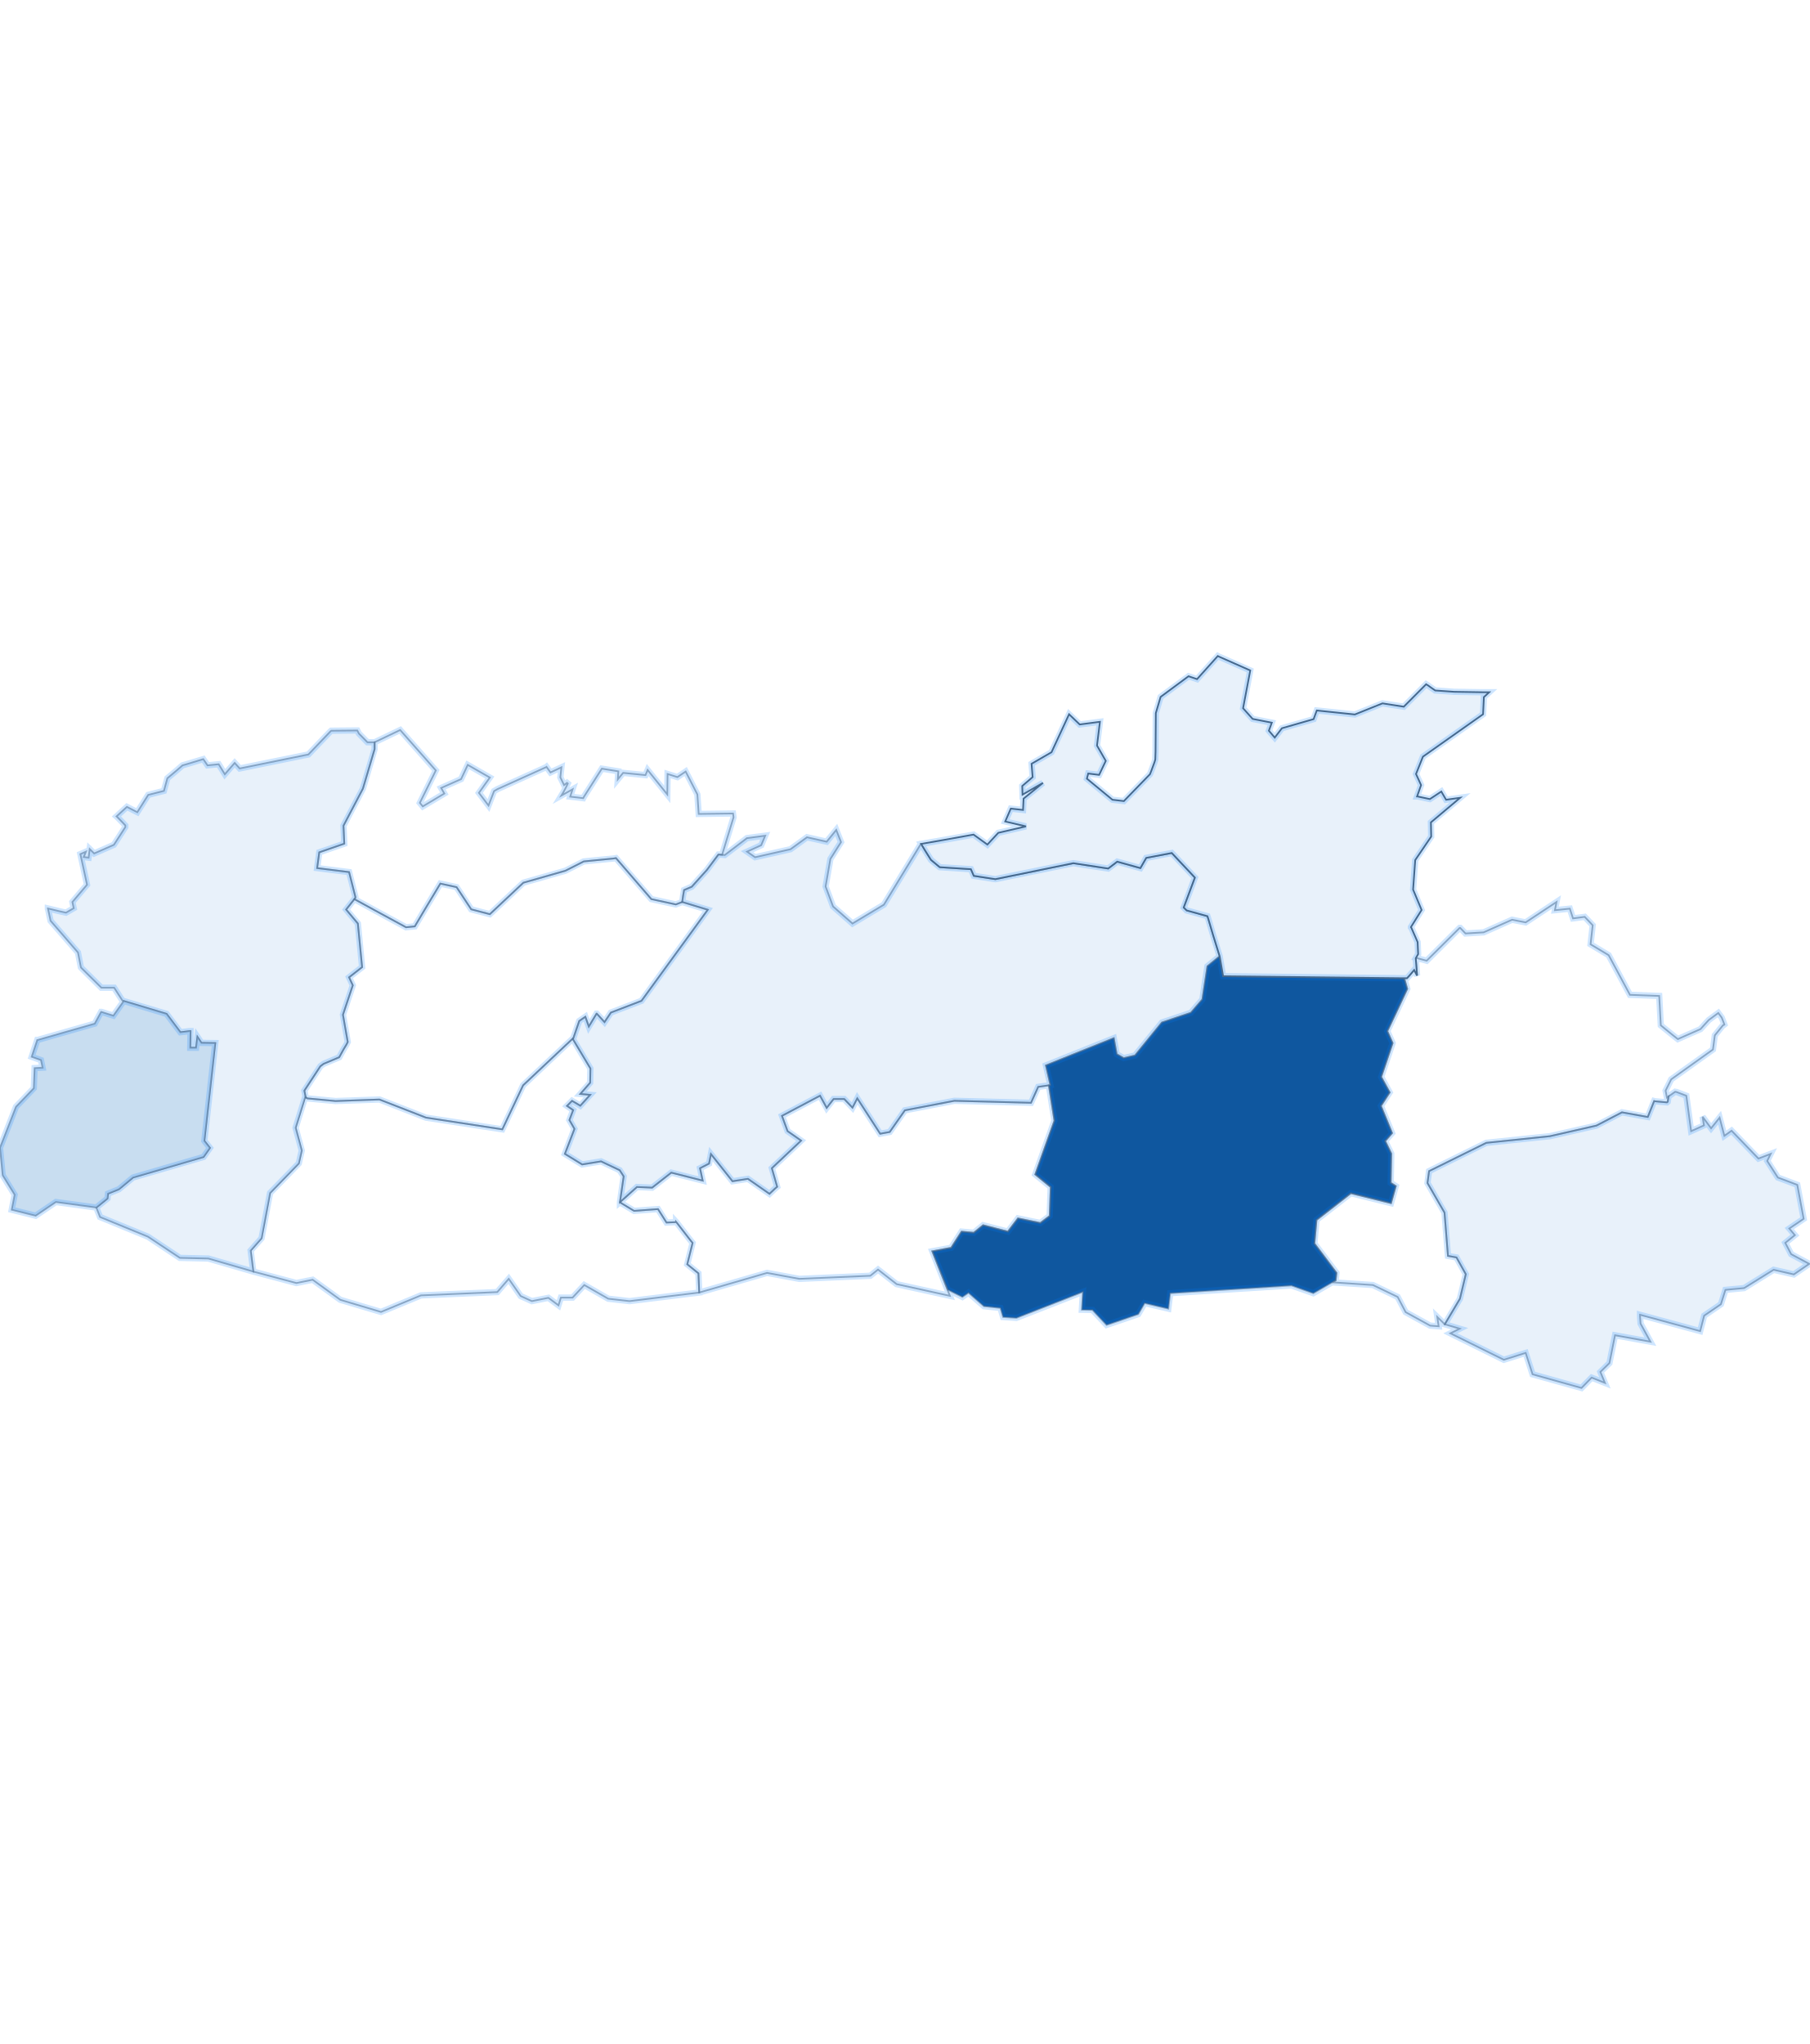
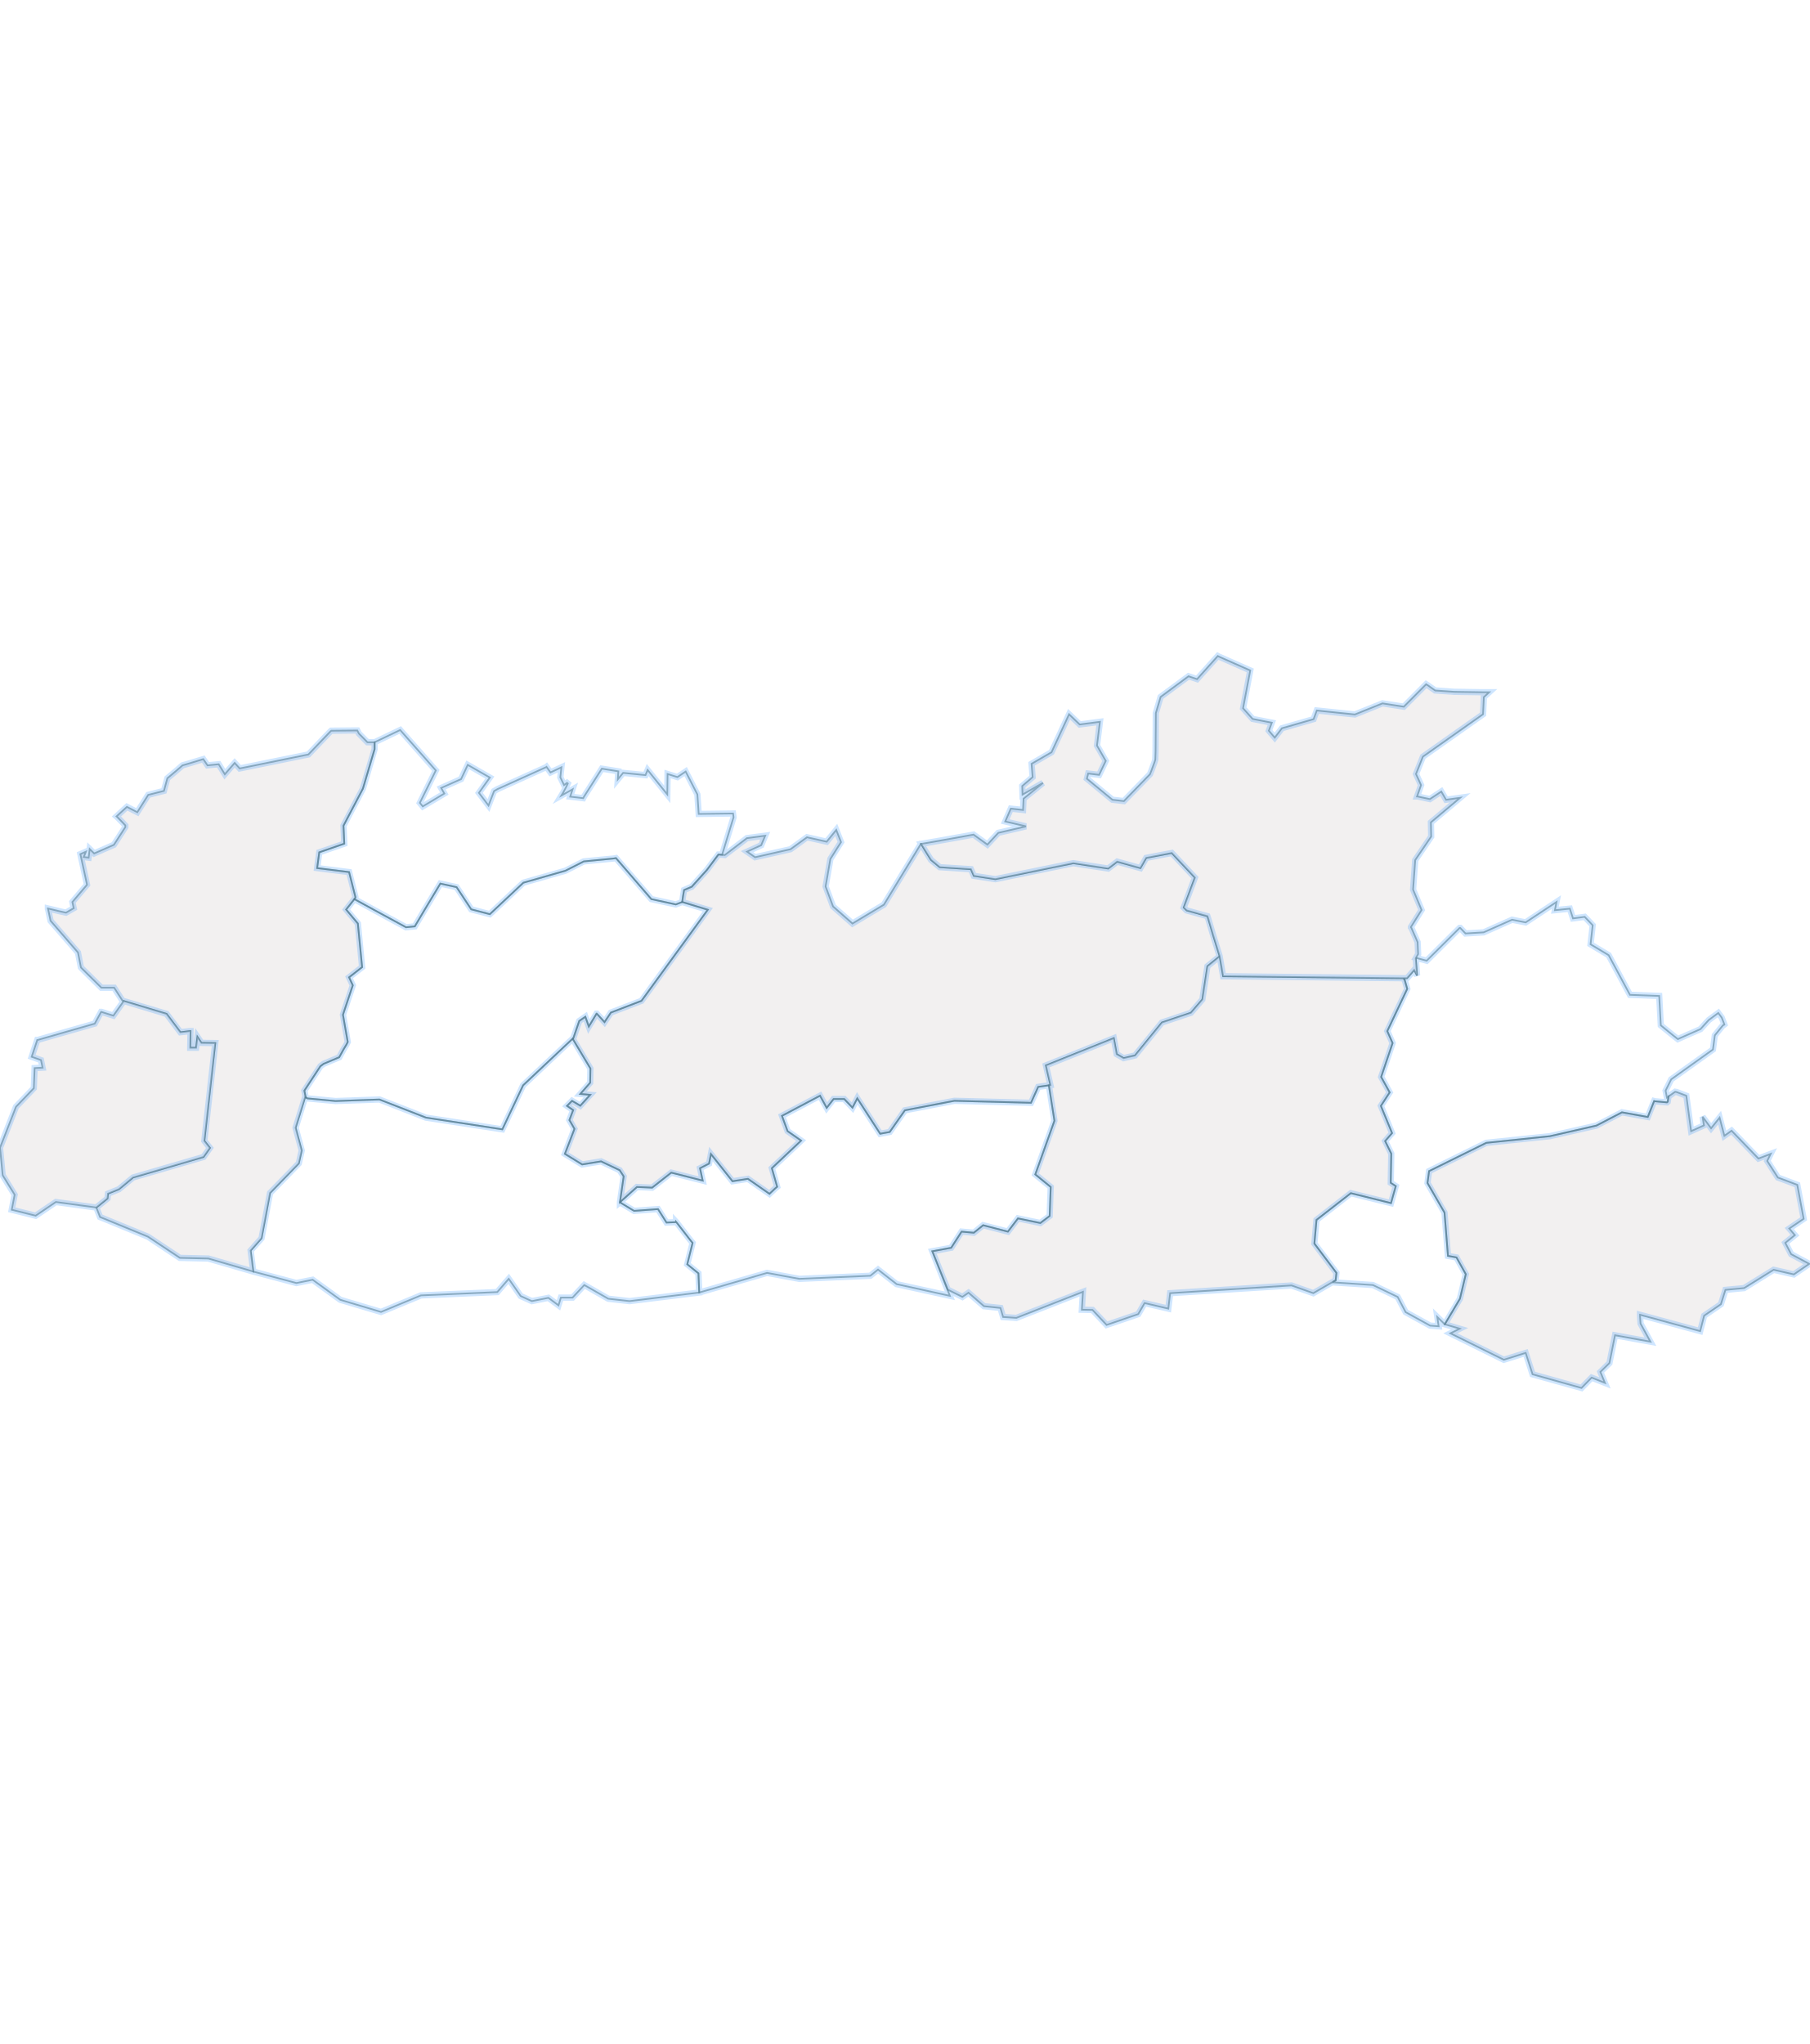
- <svg id="chart" viewBox="0 0 432 488" preserveAspectRatio="xMidYMid meet" pointer-events="auto" class="">
+ <svg id="ML_State" width="100%" viewBox="0 0 432 488" preserveAspectRatio="xMidYMid meet" pointer-events="auto" class="">
  <g class="regions">
-     <path d="M219.939,201.479L220.828,202.962L222.289,205.292L224.386,207.039L231.819,207.516L232.518,209.104L237.664,209.898L256.278,206.086L264.6,207.357L266.76,205.716L272.287,207.251L273.685,204.815L279.784,203.65L285.311,209.528L282.642,216.673L283.341,217.361L288.296,218.737L288.487,219.319L289.631,223.182L291.219,228.312L290.965,228.524L288.296,230.692L287.089,238.623L284.358,241.794L277.433,244.12L271.016,251.992L268.285,252.626L266.633,251.675L265.934,247.871L249.734,254.369L250.814,259.069L250.433,259.122L247.892,259.491L246.176,263.293L236.075,263.029L227.88,262.818L216.064,265.088L212.442,270.26L210.155,270.682L204.692,262.237L203.548,264.454L201.579,262.395L199.038,262.395L197.386,264.507L195.798,261.603L186.713,266.407L188.047,270.049L191.287,272.318L184.299,278.913L185.569,283.343L185.061,283.765L183.727,285.031L178.581,281.445L174.896,282.025L169.751,275.537L169.306,277.805L167.146,278.913L167.781,281.867L160.285,279.968L155.711,283.554L152.089,283.396L148.087,286.982L148.024,287.035L148.024,286.982L148.913,280.864L147.96,279.388L143.513,277.278L139.002,278.016L134.873,275.484L137.16,269.521L135.953,267.41L136.842,265.035L135.381,264.032L136.588,262.818L138.558,263.979L140.908,261.392L138.558,261.181L140.908,258.488L140.972,255.108L136.779,248.082L136.906,247.818L136.906,247.818L138.304,243.75L139.765,242.746L140.591,245.071L142.433,242.006L142.496,242.006L142.496,242.006L144.339,244.014L145.864,241.741L153.169,238.94L168.988,217.203L162.889,215.35L162.889,215.35L163.08,213.974L163.334,212.492L165.176,211.698L168.798,207.675L171.529,204.021L171.656,204.021L172.419,204.074L173.054,204.127L178.136,200.261L178.264,200.155L178.327,200.102L182.711,199.519L181.758,201.797L178.391,203.333L180.296,204.657L188.746,202.75L192.685,199.89L197.386,200.949L199.673,198.142L200.816,201.055L198.275,205.08L197.132,211.645L198.911,216.409L203.548,220.483L211.045,215.985L219.875,201.479L219.875,201.479Z" stroke-width="0.4" stroke-opacity="0.5" fill="rgb(232, 241, 250)" stroke="rgb(86,101,115)" pointer-events="all" style="cursor: pointer;" />
-     <path d="M398.393,261.762L399.981,260.653L400.235,260.706L400.299,260.706L402.649,261.603L403.793,270.049L406.842,268.677L406.525,266.618L408.558,269.363L410.591,266.829L411.734,271.157L413.449,269.943L419.866,276.592L422.788,275.484L421.962,277.172L424.504,281.128L429.141,282.869L430.666,290.989L427.235,293.308L428.569,294.889L426.282,296.734L427.68,299.422L432,301.74L428.315,304.269L423.487,303.162L416.435,307.535L411.988,307.956L410.908,311.379L406.906,314.118L405.953,317.803L391.595,313.907L391.595,313.96L391.595,314.276L391.722,316.013L394.073,320.33L385.624,318.803L384.289,325.435L382.129,327.54L383.209,330.171L380.033,328.908L377.619,331.381L365.929,328.119L364.278,323.014L359.068,324.646L346.299,318.33L348.522,317.224L344.965,316.171L348.586,310.063L349.984,304.216L347.76,300.212L345.727,299.843L344.901,289.513L340.835,282.447L341.216,279.599L354.875,272.846L370.059,271.263L381.176,268.729L387.275,265.563L393.438,266.671L394.962,262.87L395.153,262.923L398.012,263.187L398.075,263.134L398.202,263.029Z" stroke-width="0.4" stroke-opacity="0.5" fill="rgb(232, 241, 250)" stroke="rgb(86,101,115)" pointer-events="all" style="cursor: pointer;" />
-     <path d="M291.219,228.312L292.045,233.072L335.181,233.548L335.308,233.865L335.372,233.865L336.007,236.085L331.242,246.18L332.513,249.033L329.781,257.115L331.814,260.811L329.718,264.032L332.386,270.524L330.734,272.424L332.195,275.431L332.068,282.394L333.275,283.185L332.132,287.245L322.539,284.873L314.344,291.252L313.835,296.892L319.108,303.9L318.918,305.691L318.409,305.955L313.581,308.746L308.372,306.903L279.402,308.746L278.958,312.433L273.304,311.116L271.779,313.749L264.219,316.329L260.852,312.749L258.311,312.696L258.565,308.43L242.682,314.644L239.506,314.434L238.871,312.275L234.932,311.853L231.247,308.641L229.786,309.642L226.292,307.903L222.607,298.737L227.118,297.893L229.595,294.046L232.518,294.31L234.741,292.517L240.649,294.046L243.064,290.883L248.4,291.99L250.624,290.303L250.878,283.396L247.193,280.39L251.767,267.568L250.433,259.122L250.814,259.069L249.734,254.369L265.934,247.871L266.633,251.675L268.285,252.626L271.016,251.992L277.433,244.12L284.358,241.794L287.089,238.623L288.296,230.692L290.965,228.524Z" stroke-width="0.4" stroke-opacity="0.5" fill="rgb(15, 87, 159)" stroke="rgb(86,101,115)" pointer-events="all" style="cursor: pointer;" />
-     <path d="M136.906,247.818L136.779,248.082L140.972,255.108L140.908,258.488L138.558,261.181L140.908,261.392L138.558,263.979L136.588,262.818L135.381,264.032L136.842,265.035L135.953,267.41L137.16,269.521L134.873,275.484L139.002,278.016L143.513,277.278L147.96,279.388L148.913,280.864L148.024,286.982L148.024,287.035L148.087,286.982L148.341,287.245L151.391,289.091L157.108,288.669L159.141,291.885L161.428,291.779L161.428,291.727L161.619,291.938L164.795,296.049L165.367,296.734L165.176,297.525L164.096,301.845L166.765,304.005L166.955,308.588L150.311,310.642L145.228,310.063L139.511,306.797L136.715,309.8L133.92,309.8L133.348,311.643L130.934,309.852L126.995,310.642L124.327,309.431L121.468,305.322L118.736,308.483L100.504,309.273L90.974,313.222L81.254,310.326L74.647,305.533L70.772,306.323L60.48,303.584L59.845,298.578L62.449,295.627L64.482,284.82L71.344,277.752L72.042,274.692L70.581,269.257L72.868,261.92L72.995,261.973L73.376,262.237L80.111,262.87L90.593,262.501L101.711,266.829L119.944,269.627L124.899,259.122Z" stroke-width="0.4" stroke-opacity="0.5" fill="#ffffff00" stroke="rgb(86,101,115)" pointer-events="all" style="cursor: pointer;" />
-     <path d="M72.995,261.973L72.868,261.92L70.581,269.257L72.042,274.692L71.344,277.752L64.482,284.82L62.449,295.627L59.845,298.578L60.48,303.584L49.744,300.475L42.946,300.317L35.322,295.258L23.887,290.567L22.998,288.3L25.666,286.138L25.793,284.978L28.398,283.923L31.765,281.128L48.6,276.222L50.125,274.059L48.791,272.371L51.395,249.033L48.092,248.981L47.139,247.554L46.821,250.143L46.758,250.143L46.376,250.143L45.424,250.143L45.424,249.984L45.487,246.18L45.296,246.18L43.073,246.445L39.769,242.058L29.541,238.993L29.224,238.887L27.254,235.821L24.205,235.821L19.44,231.115L19.313,230.957L18.614,227.413L14.231,222.335L12.071,219.848L11.499,217.15L11.435,216.991L11.435,216.885L14.294,217.573L15.755,217.891L17.407,216.938L17.598,216.832L17.28,215.35L20.774,211.222L19.186,203.915L20.52,203.333L20.012,204.604L21.155,204.763L21.409,202.697L22.489,203.756L27.191,201.691L28.906,199.043L29.922,197.454L29.922,197.083L29.287,196.394L27.889,194.964L27.826,194.911L28.398,194.381L29.605,193.268L30.304,192.632L32.781,193.904L35.386,189.771L39.134,188.817L39.96,185.796L41.929,184.152L43.581,182.721L44.344,182.509L48.536,181.236L49.553,182.721L52.221,182.456L53.682,184.841L56.033,182.138L57.24,183.463L73.631,180.123L78.904,174.608L79.094,174.449L79.348,174.449L85.066,174.396L85.32,174.396L85.701,175.138L87.734,177.207L89.132,177.207L89.449,177.207L89.449,178.85L86.654,188.287L82.016,197.136L82.207,201.426L76.235,203.492L75.727,207.251L83.351,208.204L84.875,214.186L84.875,214.292L84.621,214.662L82.652,217.15L85.447,220.483L86.464,230.904L83.351,233.336L84.24,235.24L81.889,242.27L83.033,248.769L82.715,249.403L82.016,250.566L81,252.414L77.252,253.999L76.489,254.58L72.678,260.389Z" stroke-width="0.4" stroke-opacity="0.5" fill="rgb(232, 241, 250)" stroke="rgb(86,101,115)" pointer-events="all" style="cursor: pointer;" />
-     <path d="M162.889,215.35L168.988,217.203L153.169,238.94L145.864,241.741L144.339,244.014L142.496,242.006L142.496,242.006L142.433,242.006L140.591,245.071L139.765,242.746L138.304,243.75L136.906,247.818L136.906,247.818L124.899,259.122L119.944,269.627L101.711,266.829L90.593,262.501L80.111,262.87L73.376,262.237L72.995,261.973L72.678,260.389L76.489,254.58L77.252,253.999L81,252.414L82.016,250.566L82.715,249.403L83.033,248.769L81.889,242.27L84.24,235.24L83.351,233.336L86.464,230.904L85.447,220.483L82.652,217.15L84.621,214.662L89.449,217.308L96.946,221.383L99.042,221.171L101.202,217.52L105.141,210.957L109.016,211.804L112.511,217.097L116.958,218.261L124.962,210.745L135,207.887L139.384,205.663L144.784,205.133L146.435,204.974L147.071,204.868L155.52,214.662L161.365,215.932Z" stroke-width="0.4" stroke-opacity="0.5" fill="#ffffff00" stroke="rgb(86,101,115)" pointer-events="all" style="cursor: pointer;" />
-     <path d="M335.181,233.548L335.944,233.548L336.388,233.072L337.659,231.591L338.358,232.913L338.04,228.788L338.104,228.683L340.645,229.37L348.522,221.541L348.649,221.541L349.92,222.864L354.24,222.6L361.038,219.584L364.278,220.219L371.647,215.35L371.266,217.308L374.824,216.938L375.586,219.266L378.381,218.896L380.287,220.907L379.779,225.456L384.099,228.048L389.181,237.513L396.169,237.777L396.551,244.807L399.409,247.131L400.616,248.082L401.442,247.713L403.602,246.762L406.016,245.705L407.986,243.538L410.273,241.847L411.099,242.957L411.734,244.595L411.607,244.701L411.416,244.754L409.447,247.184L409.447,247.184L409.002,250.566L399.028,257.696L397.694,260.389L398.012,262.026L398.393,261.762L398.202,263.029L398.075,263.134L398.012,263.187L395.153,262.923L394.962,262.87L393.438,266.671L387.275,265.563L381.176,268.729L370.059,271.263L354.875,272.846L341.216,279.599L340.835,282.447L344.901,289.513L345.727,299.843L347.76,300.212L349.984,304.216L348.586,310.063L344.965,316.171L343.186,314.434L343.504,316.645L341.471,316.487L335.626,313.275L333.72,309.642L327.812,306.797L318.346,306.165L318.409,305.955L318.918,305.691L319.108,303.9L313.835,296.892L314.344,291.252L322.539,284.873L332.132,287.245L333.275,283.185L332.068,282.394L332.195,275.431L330.734,272.424L332.386,270.524L329.718,264.032L331.814,260.811L329.781,257.115L332.513,249.033L331.242,246.18L336.007,236.085L335.372,233.865L335.308,233.865Z" stroke-width="0.4" stroke-opacity="0.5" fill="#ffffff00" stroke="rgb(86,101,115)" pointer-events="all" style="cursor: pointer;" />
-     <path d="M148.087,286.982L152.089,283.396L155.711,283.554L160.285,279.968L167.781,281.867L167.146,278.913L169.306,277.805L169.751,275.537L174.896,282.025L178.581,281.445L183.727,285.031L185.061,283.765L185.569,283.343L184.299,278.913L191.287,272.318L188.047,270.049L186.713,266.407L195.798,261.603L197.386,264.507L199.038,262.395L201.579,262.395L203.548,264.454L204.692,262.237L210.155,270.682L212.442,270.26L216.064,265.088L227.88,262.818L236.075,263.029L246.176,263.293L247.892,259.491L250.433,259.122L251.767,267.568L247.193,280.39L250.878,283.396L250.624,290.303L248.4,291.99L243.064,290.883L240.649,294.046L234.741,292.517L232.518,294.31L229.595,294.046L227.118,297.893L222.607,298.737L226.8,309.378L214.094,306.587L209.647,303.11L207.805,304.585L190.842,305.322L183.155,303.9L166.955,308.588L166.765,304.005L164.096,301.845L165.176,297.525L165.367,296.734L164.795,296.049L161.619,291.938L161.428,291.727L161.428,291.779L159.141,291.885L157.108,288.669L151.391,289.091L148.341,287.245Z" stroke-width="0.4" stroke-opacity="0.5" fill="#ffffff00" stroke="rgb(86,101,115)" pointer-events="all" style="cursor: pointer;" />
-     <path d="M172.419,204.074L171.656,204.021L171.529,204.021L168.798,207.675L165.176,211.698L163.334,212.492L163.08,213.974L162.889,215.35L162.889,215.35L161.365,215.932L155.52,214.662L147.071,204.868L146.435,204.974L144.784,205.133L139.384,205.663L135,207.887L124.962,210.745L116.958,218.261L112.511,217.097L109.016,211.804L105.141,210.957L101.202,217.52L99.042,221.171L96.946,221.383L89.449,217.308L84.621,214.662L84.875,214.292L84.875,214.186L83.351,208.204L75.727,207.251L76.235,203.492L82.207,201.426L82.016,197.136L86.654,188.287L89.449,178.85L89.449,177.207L95.548,174.29L104.061,183.94L100.249,191.678L100.948,192.526L106.094,189.453L105.332,188.128L110.096,186.008L111.685,182.615L116.958,185.637L114.353,189.294L116.64,192.314L117.974,188.87L118.8,188.393L130.426,183.145L130.489,183.092L131.442,184.417L134.047,183.198L133.793,185.584L134.682,187.439L135.381,186.909L135.572,187.068L135.254,187.757L134.555,189.082L134.047,189.93L136.715,188.446L136.144,190.195L138.431,190.46L139.256,190.566L139.447,190.195L143.704,183.516L147.642,184.152L147.515,186.061L148.786,184.523L154.122,185.054L154.631,183.834L159.332,189.665L159.395,184.788L161.746,185.531L163.715,184.205L166.511,189.665L166.828,194.328L175.024,194.222L175.151,195.122L173.562,200.314Z" stroke-width="0.4" stroke-opacity="0.5" fill="#ffffff00" stroke="rgb(86,101,115)" pointer-events="all" style="cursor: pointer;" />
-     <path d="M29.541,238.993L39.769,242.058L43.073,246.445L45.296,246.18L45.487,246.18L45.424,249.984L45.424,250.143L46.376,250.143L46.758,250.143L46.821,250.143L47.139,247.554L48.092,248.981L51.395,249.033L48.791,272.371L50.125,274.059L48.6,276.222L31.765,281.128L28.398,283.923L25.793,284.978L25.666,286.138L22.998,288.3L13.341,286.982L8.513,290.251L2.795,288.827L3.494,285.242L0.635,280.601L1.8189894035458565e-12,274.007L3.812,264.243L8.068,259.808L8.259,255.002L10.165,254.897L9.784,253.101L7.56,252.309L8.894,248.294L8.958,248.294L22.616,244.384L24.141,241.583L24.205,241.583L27.064,242.481Z" stroke-width="0.4" stroke-opacity="0.5" fill="rgb(200, 221, 240)" stroke="rgb(86,101,115)" pointer-events="all" style="cursor: pointer;" />
-     <path d="M338.104,228.683L338.04,228.788L338.358,232.913L337.659,231.591L336.388,233.072L335.944,233.548L335.181,233.548L292.045,233.072L291.219,228.312L289.631,223.182L288.487,219.319L288.296,218.737L283.341,217.361L282.642,216.673L285.311,209.528L279.784,203.65L273.685,204.815L272.287,207.251L266.76,205.716L264.6,207.357L256.278,206.086L237.664,209.898L232.518,209.104L231.819,207.516L224.386,207.039L222.289,205.292L220.828,202.962L219.939,201.479L225.085,200.579L232.454,199.255L235.758,201.638L238.362,198.831L244.969,197.295L240.014,196.129L241.348,193.056L244.271,193.374L244.398,190.672L249.035,186.909L244.144,189.718L244.08,187.651L246.558,185.531L246.304,182.35L251.068,179.593L255.261,170.524L257.802,172.964L262.631,172.327L261.932,178.002L264.028,181.661L262.44,185.001L259.835,184.682L259.518,185.902L265.616,190.937L268.348,191.255L274.574,184.841L274.892,184.046L275.654,181.979L275.845,181.343L275.908,179.434L275.972,170.258L277.115,166.385L283.786,161.45L285.819,162.14L290.774,156.619L290.965,156.726L298.525,160.07L296.809,169.091L299.096,171.638L303.671,172.539L302.972,174.449L303.099,174.608L304.369,176.093L306.085,173.865L313.645,171.691L314.407,169.622L323.492,170.577L330.099,167.924L335.181,168.72L340.518,163.36L341.026,163.679L341.534,164.05L342.678,164.846L347.188,165.165L354.049,165.271L355.574,165.271L354.304,166.438L354.304,166.544L354.113,170.524L341.407,179.487L339.755,180.653L338.104,184.788L339.311,187.439L338.358,190.142L338.421,190.142L341.407,190.778L344.139,188.976L345.282,190.937L348.649,190.46L341.661,196.341L341.725,199.731L337.913,205.345L337.405,212.386L339.438,217.256L336.896,221.33L336.896,221.383L336.896,221.383L336.96,221.436L338.485,224.927L338.612,227.784Z" stroke-width="0.4" stroke-opacity="1" fill="rgb(232, 241, 250)" stroke="rgb(86,101,115)" pointer-events="all" style="cursor: pointer;" />
+     <path d="M219.939,201.479L220.828,202.962L222.289,205.292L224.386,207.039L231.819,207.516L232.518,209.104L237.664,209.898L256.278,206.086L264.6,207.357L266.76,205.716L272.287,207.251L273.685,204.815L279.784,203.65L285.311,209.528L282.642,216.673L283.341,217.361L288.296,218.737L288.487,219.319L289.631,223.182L291.219,228.312L290.965,228.524L288.296,230.692L287.089,238.623L284.358,241.794L277.433,244.12L271.016,251.992L268.285,252.626L266.633,251.675L265.934,247.871L249.734,254.369L250.814,259.069L250.433,259.122L247.892,259.491L246.176,263.293L236.075,263.029L227.88,262.818L216.064,265.088L212.442,270.26L210.155,270.682L204.692,262.237L203.548,264.454L201.579,262.395L199.038,262.395L197.386,264.507L195.798,261.603L186.713,266.407L188.047,270.049L191.287,272.318L184.299,278.913L185.569,283.343L185.061,283.765L183.727,285.031L178.581,281.445L174.896,282.025L169.751,275.537L169.306,277.805L167.146,278.913L167.781,281.867L160.285,279.968L155.711,283.554L152.089,283.396L148.087,286.982L148.024,287.035L148.024,286.982L148.913,280.864L147.96,279.388L143.513,277.278L139.002,278.016L134.873,275.484L137.16,269.521L135.953,267.41L136.842,265.035L135.381,264.032L136.588,262.818L138.558,263.979L140.908,261.392L138.558,261.181L140.908,258.488L140.972,255.108L136.779,248.082L136.906,247.818L136.906,247.818L138.304,243.75L139.765,242.746L140.591,245.071L142.433,242.006L142.496,242.006L142.496,242.006L144.339,244.014L145.864,241.741L153.169,238.94L168.988,217.203L162.889,215.35L162.889,215.35L163.08,213.974L163.334,212.492L165.176,211.698L168.798,207.675L171.529,204.021L171.656,204.021L172.419,204.074L173.054,204.127L178.136,200.261L178.264,200.155L178.327,200.102L182.711,199.519L181.758,201.797L178.391,203.333L180.296,204.657L188.746,202.75L192.685,199.89L197.386,200.949L199.673,198.142L200.816,201.055L198.275,205.08L197.132,211.645L198.911,216.409L203.548,220.483L211.045,215.985L219.875,201.479L219.875,201.479Z" stroke-width="0.4" id="West Khasi Hills" stroke-opacity="0.5" fill="#f2f0f0" stroke="rgb(86,111,105)" pointer-events="all" style="cursor: pointer;" />
+     <path d="M398.393,261.762L399.981,260.653L400.235,260.706L400.299,260.706L402.649,261.603L403.793,270.049L406.842,268.677L406.525,266.618L408.558,269.363L410.591,266.829L411.734,271.157L413.449,269.943L419.866,276.592L422.788,275.484L421.962,277.172L424.504,281.128L429.141,282.869L430.666,290.989L427.235,293.308L428.569,294.889L426.282,296.734L427.68,299.422L432,301.74L428.315,304.269L423.487,303.162L416.435,307.535L411.988,307.956L410.908,311.379L406.906,314.118L405.953,317.803L391.595,313.907L391.595,313.96L391.595,314.276L391.722,316.013L394.073,320.33L385.624,318.803L384.289,325.435L382.129,327.54L383.209,330.171L380.033,328.908L377.619,331.381L365.929,328.119L364.278,323.014L359.068,324.646L346.299,318.33L348.522,317.224L344.965,316.171L348.586,310.063L349.984,304.216L347.76,300.212L345.727,299.843L344.901,289.513L340.835,282.447L341.216,279.599L354.875,272.846L370.059,271.263L381.176,268.729L387.275,265.563L393.438,266.671L394.962,262.87L395.153,262.923L398.012,263.187L398.075,263.134L398.202,263.029Z" stroke-width="0.4" id="Jaintia Hills" stroke-opacity="0.5" fill="#f2f0f0" stroke="rgb(86,111,105)" pointer-events="all" style="cursor: pointer;" />
+     <path d="M291.219,228.312L292.045,233.072L335.181,233.548L335.308,233.865L335.372,233.865L336.007,236.085L331.242,246.18L332.513,249.033L329.781,257.115L331.814,260.811L329.718,264.032L332.386,270.524L330.734,272.424L332.195,275.431L332.068,282.394L333.275,283.185L332.132,287.245L322.539,284.873L314.344,291.252L313.835,296.892L319.108,303.9L318.918,305.691L318.409,305.955L313.581,308.746L308.372,306.903L279.402,308.746L278.958,312.433L273.304,311.116L271.779,313.749L264.219,316.329L260.852,312.749L258.311,312.696L258.565,308.43L242.682,314.644L239.506,314.434L238.871,312.275L234.932,311.853L231.247,308.641L229.786,309.642L226.292,307.903L222.607,298.737L227.118,297.893L229.595,294.046L232.518,294.31L234.741,292.517L240.649,294.046L243.064,290.883L248.4,291.99L250.624,290.303L250.878,283.396L247.193,280.39L251.767,267.568L250.433,259.122L250.814,259.069L249.734,254.369L265.934,247.871L266.633,251.675L268.285,252.626L271.016,251.992L277.433,244.12L284.358,241.794L287.089,238.623L288.296,230.692L290.965,228.524Z" stroke-width="0.4" id="East Khasi Hills" stroke-opacity="0.5" fill="#f2f0f0" stroke="rgb(86,111,105)" pointer-events="all" style="cursor: pointer;" />
+     <path d="M136.906,247.818L136.779,248.082L140.972,255.108L140.908,258.488L138.558,261.181L140.908,261.392L138.558,263.979L136.588,262.818L135.381,264.032L136.842,265.035L135.953,267.41L137.16,269.521L134.873,275.484L139.002,278.016L143.513,277.278L147.96,279.388L148.913,280.864L148.024,286.982L148.024,287.035L148.087,286.982L148.341,287.245L151.391,289.091L157.108,288.669L159.141,291.885L161.428,291.779L161.428,291.727L161.619,291.938L164.795,296.049L165.367,296.734L165.176,297.525L164.096,301.845L166.765,304.005L166.955,308.588L150.311,310.642L145.228,310.063L139.511,306.797L136.715,309.8L133.92,309.8L133.348,311.643L130.934,309.852L126.995,310.642L124.327,309.431L121.468,305.322L118.736,308.483L100.504,309.273L90.974,313.222L81.254,310.326L74.647,305.533L70.772,306.323L60.48,303.584L59.845,298.578L62.449,295.627L64.482,284.82L71.344,277.752L72.042,274.692L70.581,269.257L72.868,261.92L72.995,261.973L73.376,262.237L80.111,262.87L90.593,262.501L101.711,266.829L119.944,269.627L124.899,259.122Z" stroke-width="0.4" id="South Garo Hills" stroke-opacity="0.5" fill="#ffffff00" stroke="rgb(86,111,105)" pointer-events="all" style="cursor: pointer;" />
+     <path d="M72.995,261.973L72.868,261.92L70.581,269.257L72.042,274.692L71.344,277.752L64.482,284.82L62.449,295.627L59.845,298.578L60.48,303.584L49.744,300.475L42.946,300.317L35.322,295.258L23.887,290.567L22.998,288.3L25.666,286.138L25.793,284.978L28.398,283.923L31.765,281.128L48.6,276.222L50.125,274.059L48.791,272.371L51.395,249.033L48.092,248.981L47.139,247.554L46.821,250.143L46.758,250.143L46.376,250.143L45.424,250.143L45.424,249.984L45.487,246.18L45.296,246.18L43.073,246.445L39.769,242.058L29.541,238.993L29.224,238.887L27.254,235.821L24.205,235.821L19.44,231.115L19.313,230.957L18.614,227.413L14.231,222.335L12.071,219.848L11.499,217.15L11.435,216.991L11.435,216.885L14.294,217.573L15.755,217.891L17.407,216.938L17.598,216.832L17.28,215.35L20.774,211.222L19.186,203.915L20.52,203.333L20.012,204.604L21.155,204.763L21.409,202.697L22.489,203.756L27.191,201.691L28.906,199.043L29.922,197.454L29.922,197.083L29.287,196.394L27.889,194.964L27.826,194.911L28.398,194.381L29.605,193.268L30.304,192.632L32.781,193.904L35.386,189.771L39.134,188.817L39.96,185.796L41.929,184.152L43.581,182.721L44.344,182.509L48.536,181.236L49.553,182.721L52.221,182.456L53.682,184.841L56.033,182.138L57.24,183.463L73.631,180.123L78.904,174.608L79.094,174.449L79.348,174.449L85.066,174.396L85.32,174.396L85.701,175.138L87.734,177.207L89.132,177.207L89.449,177.207L89.449,178.85L86.654,188.287L82.016,197.136L82.207,201.426L76.235,203.492L75.727,207.251L83.351,208.204L84.875,214.186L84.875,214.292L84.621,214.662L82.652,217.15L85.447,220.483L86.464,230.904L83.351,233.336L84.24,235.24L81.889,242.27L83.033,248.769L82.715,249.403L82.016,250.566L81,252.414L77.252,253.999L76.489,254.58L72.678,260.389Z" stroke-width="0.4" id="West Garo Hills" stroke-opacity="0.5" fill="#f2f0f0" stroke="rgb(86,111,105)" pointer-events="all" style="cursor: pointer;" />
+     <path d="M162.889,215.35L168.988,217.203L153.169,238.94L145.864,241.741L144.339,244.014L142.496,242.006L142.496,242.006L142.433,242.006L140.591,245.071L139.765,242.746L138.304,243.75L136.906,247.818L136.906,247.818L124.899,259.122L119.944,269.627L101.711,266.829L90.593,262.501L80.111,262.87L73.376,262.237L72.995,261.973L72.678,260.389L76.489,254.58L77.252,253.999L81,252.414L82.016,250.566L82.715,249.403L83.033,248.769L81.889,242.27L84.24,235.24L83.351,233.336L86.464,230.904L85.447,220.483L82.652,217.15L84.621,214.662L89.449,217.308L96.946,221.383L99.042,221.171L101.202,217.52L105.141,210.957L109.016,211.804L112.511,217.097L116.958,218.261L124.962,210.745L135,207.887L139.384,205.663L144.784,205.133L146.435,204.974L147.071,204.868L155.52,214.662L161.365,215.932Z" stroke-width="0.4" id="East Garo Hills" stroke-opacity="0.5" fill="#ffffff00" stroke="rgb(86,111,105)" pointer-events="all" style="cursor: pointer;" />
+     <path d="M335.181,233.548L335.944,233.548L336.388,233.072L337.659,231.591L338.358,232.913L338.04,228.788L338.104,228.683L340.645,229.37L348.522,221.541L348.649,221.541L349.92,222.864L354.24,222.6L361.038,219.584L364.278,220.219L371.647,215.35L371.266,217.308L374.824,216.938L375.586,219.266L378.381,218.896L380.287,220.907L379.779,225.456L384.099,228.048L389.181,237.513L396.169,237.777L396.551,244.807L399.409,247.131L400.616,248.082L401.442,247.713L403.602,246.762L406.016,245.705L407.986,243.538L410.273,241.847L411.099,242.957L411.734,244.595L411.607,244.701L411.416,244.754L409.447,247.184L409.447,247.184L409.002,250.566L399.028,257.696L397.694,260.389L398.012,262.026L398.393,261.762L398.202,263.029L398.075,263.134L398.012,263.187L395.153,262.923L394.962,262.87L393.438,266.671L387.275,265.563L381.176,268.729L370.059,271.263L354.875,272.846L341.216,279.599L340.835,282.447L344.901,289.513L345.727,299.843L347.76,300.212L349.984,304.216L348.586,310.063L344.965,316.171L343.186,314.434L343.504,316.645L341.471,316.487L335.626,313.275L333.72,309.642L327.812,306.797L318.346,306.165L318.409,305.955L318.918,305.691L319.108,303.9L313.835,296.892L314.344,291.252L322.539,284.873L332.132,287.245L333.275,283.185L332.068,282.394L332.195,275.431L330.734,272.424L332.386,270.524L329.718,264.032L331.814,260.811L329.781,257.115L332.513,249.033L331.242,246.18L336.007,236.085L335.372,233.865L335.308,233.865Z" stroke-width="0.4" id="West Jaintia Hills" stroke-opacity="0.5" fill="#ffffff00" stroke="rgb(86,111,105)" pointer-events="all" style="cursor: pointer;" />
+     <path d="M148.087,286.982L152.089,283.396L155.711,283.554L160.285,279.968L167.781,281.867L167.146,278.913L169.306,277.805L169.751,275.537L174.896,282.025L178.581,281.445L183.727,285.031L185.061,283.765L185.569,283.343L184.299,278.913L191.287,272.318L188.047,270.049L186.713,266.407L195.798,261.603L197.386,264.507L199.038,262.395L201.579,262.395L203.548,264.454L204.692,262.237L210.155,270.682L212.442,270.26L216.064,265.088L227.88,262.818L236.075,263.029L246.176,263.293L247.892,259.491L250.433,259.122L251.767,267.568L247.193,280.39L250.878,283.396L250.624,290.303L248.4,291.99L243.064,290.883L240.649,294.046L234.741,292.517L232.518,294.31L229.595,294.046L227.118,297.893L222.607,298.737L226.8,309.378L214.094,306.587L209.647,303.11L207.805,304.585L190.842,305.322L183.155,303.9L166.955,308.588L166.765,304.005L164.096,301.845L165.176,297.525L165.367,296.734L164.795,296.049L161.619,291.938L161.428,291.727L161.428,291.779L159.141,291.885L157.108,288.669L151.391,289.091L148.341,287.245Z" stroke-width="0.4" id="South West Khasi Hills" stroke-opacity="0.5" fill="#ffffff00" stroke="rgb(86,111,105)" pointer-events="all" style="cursor: pointer;" />
+     <path d="M172.419,204.074L171.656,204.021L171.529,204.021L168.798,207.675L165.176,211.698L163.334,212.492L163.08,213.974L162.889,215.35L162.889,215.35L161.365,215.932L155.52,214.662L147.071,204.868L146.435,204.974L144.784,205.133L139.384,205.663L135,207.887L124.962,210.745L116.958,218.261L112.511,217.097L109.016,211.804L105.141,210.957L101.202,217.52L99.042,221.171L96.946,221.383L89.449,217.308L84.621,214.662L84.875,214.292L84.875,214.186L83.351,208.204L75.727,207.251L76.235,203.492L82.207,201.426L82.016,197.136L86.654,188.287L89.449,178.85L89.449,177.207L95.548,174.29L104.061,183.94L100.249,191.678L100.948,192.526L106.094,189.453L105.332,188.128L110.096,186.008L111.685,182.615L116.958,185.637L114.353,189.294L116.64,192.314L117.974,188.87L118.8,188.393L130.426,183.145L130.489,183.092L131.442,184.417L134.047,183.198L133.793,185.584L134.682,187.439L135.381,186.909L135.572,187.068L135.254,187.757L134.555,189.082L134.047,189.93L136.715,188.446L136.144,190.195L138.431,190.46L139.256,190.566L139.447,190.195L143.704,183.516L147.642,184.152L147.515,186.061L148.786,184.523L154.122,185.054L154.631,183.834L159.332,189.665L159.395,184.788L161.746,185.531L163.715,184.205L166.511,189.665L166.828,194.328L175.024,194.222L175.151,195.122L173.562,200.314Z" stroke-width="0.4" id="North Garo Hills" stroke-opacity="0.5" fill="#ffffff00" stroke="rgb(86,111,105)" pointer-events="all" style="cursor: pointer;" />
+     <path d="M29.541,238.993L39.769,242.058L43.073,246.445L45.296,246.18L45.487,246.18L45.424,249.984L45.424,250.143L46.376,250.143L46.758,250.143L46.821,250.143L47.139,247.554L48.092,248.981L51.395,249.033L48.791,272.371L50.125,274.059L48.6,276.222L31.765,281.128L28.398,283.923L25.793,284.978L25.666,286.138L22.998,288.3L13.341,286.982L8.513,290.251L2.795,288.827L3.494,285.242L0.635,280.601L1.8189894035458565e-12,274.007L3.812,264.243L8.068,259.808L8.259,255.002L10.165,254.897L9.784,253.101L7.56,252.309L8.894,248.294L8.958,248.294L22.616,244.384L24.141,241.583L24.205,241.583L27.064,242.481Z" stroke-width="0.4" id="South West Garo Hills" stroke-opacity="0.5" fill="#f2f0f0" stroke="rgb(86,111,105)" pointer-events="all" style="cursor: pointer;" />
+     <path d="M338.104,228.683L338.04,228.788L338.358,232.913L337.659,231.591L336.388,233.072L335.944,233.548L335.181,233.548L292.045,233.072L291.219,228.312L289.631,223.182L288.487,219.319L288.296,218.737L283.341,217.361L282.642,216.673L285.311,209.528L279.784,203.65L273.685,204.815L272.287,207.251L266.76,205.716L264.6,207.357L256.278,206.086L237.664,209.898L232.518,209.104L231.819,207.516L224.386,207.039L222.289,205.292L220.828,202.962L219.939,201.479L225.085,200.579L232.454,199.255L235.758,201.638L238.362,198.831L244.969,197.295L240.014,196.129L241.348,193.056L244.271,193.374L244.398,190.672L249.035,186.909L244.144,189.718L244.08,187.651L246.558,185.531L246.304,182.35L251.068,179.593L255.261,170.524L257.802,172.964L262.631,172.327L261.932,178.002L264.028,181.661L262.44,185.001L259.835,184.682L259.518,185.902L265.616,190.937L268.348,191.255L274.574,184.841L274.892,184.046L275.654,181.979L275.845,181.343L275.908,179.434L275.972,170.258L277.115,166.385L283.786,161.45L285.819,162.14L290.774,156.619L290.965,156.726L298.525,160.07L296.809,169.091L299.096,171.638L303.671,172.539L302.972,174.449L303.099,174.608L304.369,176.093L306.085,173.865L313.645,171.691L314.407,169.622L323.492,170.577L330.099,167.924L335.181,168.72L340.518,163.36L341.026,163.679L341.534,164.05L342.678,164.846L347.188,165.165L354.049,165.271L355.574,165.271L354.304,166.438L354.304,166.544L354.113,170.524L341.407,179.487L339.755,180.653L338.104,184.788L339.311,187.439L338.358,190.142L338.421,190.142L341.407,190.778L344.139,188.976L345.282,190.937L348.649,190.46L341.661,196.341L341.725,199.731L337.913,205.345L337.405,212.386L339.438,217.256L336.896,221.33L336.896,221.383L336.896,221.383L336.96,221.436L338.485,224.927L338.612,227.784Z" stroke-width="0.4" id="Ri Bhoi" stroke-opacity="0.5" fill="#f2f0f0" stroke="rgb(86,111,105)" pointer-events="all" style="cursor: pointer;" />
  </g>
  <g class="state-borders" fill="none" stroke-width="1.5" />
  <g class="district-borders" fill="none" stroke-width="1.5">
    <path d="M291.219,228.312L290.965,228.524L288.296,230.692L287.089,238.623L284.358,241.794L277.433,244.12L271.016,251.992L268.285,252.626L266.633,251.675L265.934,247.871L249.734,254.369L250.814,259.069L250.433,259.122L247.892,259.491L246.176,263.293L236.075,263.029L227.88,262.818L216.064,265.088L212.442,270.26L210.155,270.682L204.692,262.237L203.548,264.454L201.579,262.395L199.038,262.395L197.386,264.507L195.798,261.603L186.713,266.407L188.047,270.049L191.287,272.318L184.299,278.913L185.569,283.343L185.061,283.765L183.727,285.031L178.581,281.445L174.896,282.025L169.751,275.537L169.306,277.805L167.146,278.913L167.781,281.867L160.285,279.968L155.711,283.554L152.089,283.396L148.087,286.982L148.024,287.035L148.024,286.982L148.913,280.864L147.96,279.388L143.513,277.278L139.002,278.016L134.873,275.484L137.16,269.521L135.953,267.41L136.842,265.035L135.381,264.032L136.588,262.818L138.558,263.979L140.908,261.392L138.558,261.181L140.908,258.488L140.972,255.108L136.779,248.082L136.906,247.818L136.906,247.818L138.304,243.75L139.765,242.746L140.591,245.071L142.433,242.006L142.496,242.006L142.496,242.006L144.339,244.014L145.864,241.741L153.169,238.94L168.988,217.203L162.889,215.35L162.889,215.35L163.08,213.974L163.334,212.492L165.176,211.698L168.798,207.675L171.529,204.021L171.656,204.021L172.419,204.074L173.054,204.127L178.136,200.261L178.264,200.155L178.327,200.102L182.711,199.519L181.758,201.797L178.391,203.333L180.296,204.657L188.746,202.75L192.685,199.89L197.386,200.949L199.673,198.142L200.816,201.055L198.275,205.08L197.132,211.645L198.911,216.409L203.548,220.483L211.045,215.985L219.875,201.479L219.875,201.479L219.939,201.479M338.104,228.683L338.04,228.788L338.358,232.913L337.659,231.591L336.388,233.072L335.944,233.548L335.181,233.548L292.045,233.072L291.219,228.312L289.631,223.182L288.487,219.319L288.296,218.737L283.341,217.361L282.642,216.673L285.311,209.528L279.784,203.65L273.685,204.815L272.287,207.251L266.76,205.716L264.6,207.357L256.278,206.086L237.664,209.898L232.518,209.104L231.819,207.516L224.386,207.039L222.289,205.292L220.828,202.962L219.939,201.479L225.085,200.579L232.454,199.255L235.758,201.638L238.362,198.831L244.969,197.295L240.014,196.129L241.348,193.056L244.271,193.374L244.398,190.672L249.035,186.909L244.144,189.718L244.08,187.651L246.558,185.531L246.304,182.35L251.068,179.593L255.261,170.524L257.802,172.964L262.631,172.327L261.932,178.002L264.028,181.661L262.44,185.001L259.835,184.682L259.518,185.902L265.616,190.937L268.348,191.255L274.574,184.841L274.892,184.046L275.654,181.979L275.845,181.343L275.908,179.434L275.972,170.258L277.115,166.385L283.786,161.45L285.819,162.14L290.774,156.619L290.965,156.726L298.525,160.07L296.809,169.091L299.096,171.638L303.671,172.539L302.972,174.449L303.099,174.608L304.369,176.093L306.085,173.865L313.645,171.691L314.407,169.622L323.492,170.577L330.099,167.924L335.181,168.72L340.518,163.36L341.026,163.679L341.534,164.05L342.678,164.846L347.188,165.165L354.049,165.271L355.574,165.271L354.304,166.438L354.304,166.544L354.113,170.524L341.407,179.487L339.755,180.653L338.104,184.788L339.311,187.439L338.358,190.142L338.421,190.142L341.407,190.778L344.139,188.976L345.282,190.937L348.649,190.46L341.661,196.341L341.725,199.731L337.913,205.345L337.405,212.386L339.438,217.256L336.896,221.33L336.896,221.383L336.896,221.383L336.96,221.436L338.485,224.927L338.612,227.784L338.104,228.683L340.645,229.37L348.522,221.541L348.649,221.541L349.92,222.864L354.24,222.6L361.038,219.584L364.278,220.219L371.647,215.35L371.266,217.308L374.824,216.938L375.586,219.266L378.381,218.896L380.287,220.907L379.779,225.456L384.099,228.048L389.181,237.513L396.169,237.777L396.551,244.807L399.409,247.131L400.616,248.082L401.442,247.713L403.602,246.762L406.016,245.705L407.986,243.538L410.273,241.847L411.099,242.957L411.734,244.595L411.607,244.701L411.416,244.754L409.447,247.184L409.447,247.184L409.002,250.566L399.028,257.696L397.694,260.389L398.012,262.026L398.393,261.762L399.981,260.653L400.235,260.706L400.299,260.706L402.649,261.603L403.793,270.049L406.842,268.677L406.525,266.618L408.558,269.363L410.591,266.829L411.734,271.157L413.449,269.943L419.866,276.592L422.788,275.484L421.962,277.172L424.504,281.128L429.141,282.869L430.666,290.989L427.235,293.308L428.569,294.889L426.282,296.734L427.68,299.422L432,301.74L428.315,304.269L423.487,303.162L416.435,307.535L411.988,307.956L410.908,311.379L406.906,314.118L405.953,317.803L391.595,313.907L391.595,313.96L391.595,314.276L391.722,316.013L394.073,320.33L385.624,318.803L384.289,325.435L382.129,327.54L383.209,330.171L380.033,328.908L377.619,331.381L365.929,328.119L364.278,323.014L359.068,324.646L346.299,318.33L348.522,317.224L344.965,316.171L348.586,310.063L349.984,304.216L347.76,300.212L345.727,299.843L344.901,289.513L340.835,282.447L341.216,279.599L354.875,272.846L370.059,271.263L381.176,268.729L387.275,265.563L393.438,266.671L394.962,262.87L395.153,262.923L398.012,263.187L398.075,263.134L398.202,263.029L398.393,261.762M335.181,233.548L335.308,233.865L335.372,233.865L336.007,236.085L331.242,246.18L332.513,249.033L329.781,257.115L331.814,260.811L329.718,264.032L332.386,270.524L330.734,272.424L332.195,275.431L332.068,282.394L333.275,283.185L332.132,287.245L322.539,284.873L314.344,291.252L313.835,296.892L319.108,303.9L318.918,305.691L318.409,305.955L313.581,308.746L308.372,306.903L279.402,308.746L278.958,312.433L273.304,311.116L271.779,313.749L264.219,316.329L260.852,312.749L258.311,312.696L258.565,308.43L242.682,314.644L239.506,314.434L238.871,312.275L234.932,311.853L231.247,308.641L229.786,309.642L226.292,307.903L222.607,298.737L227.118,297.893L229.595,294.046L232.518,294.31L234.741,292.517L240.649,294.046L243.064,290.883L248.4,291.99L250.624,290.303L250.878,283.396L247.193,280.39L251.767,267.568L250.433,259.122M148.087,286.982L148.341,287.245L151.391,289.091L157.108,288.669L159.141,291.885L161.428,291.779L161.428,291.727L161.619,291.938L164.795,296.049L165.367,296.734L165.176,297.525L164.096,301.845L166.765,304.005L166.955,308.588L150.311,310.642L145.228,310.063L139.511,306.797L136.715,309.8L133.92,309.8L133.348,311.643L130.934,309.852L126.995,310.642L124.327,309.431L121.468,305.322L118.736,308.483L100.504,309.273L90.974,313.222L81.254,310.326L74.647,305.533L70.772,306.323L60.48,303.584L59.845,298.578L62.449,295.627L64.482,284.82L71.344,277.752L72.042,274.692L70.581,269.257L72.868,261.92L72.995,261.973L73.376,262.237L80.111,262.87L90.593,262.501L101.711,266.829L119.944,269.627L124.899,259.122L136.906,247.818M60.48,303.584L49.744,300.475L42.946,300.317L35.322,295.258L23.887,290.567L22.998,288.3L25.666,286.138L25.793,284.978L28.398,283.923L31.765,281.128L48.6,276.222L50.125,274.059L48.791,272.371L51.395,249.033L48.092,248.981L47.139,247.554L46.821,250.143L46.758,250.143L46.376,250.143L45.424,250.143L45.424,249.984L45.487,246.18L45.296,246.18L43.073,246.445L39.769,242.058L29.541,238.993L29.224,238.887L27.254,235.821L24.205,235.821L19.44,231.115L19.313,230.957L18.614,227.413L14.231,222.335L12.071,219.848L11.499,217.15L11.435,216.991L11.435,216.885L14.294,217.573L15.755,217.891L17.407,216.938L17.598,216.832L17.28,215.35L20.774,211.222L19.186,203.915L20.52,203.333L20.012,204.604L21.155,204.763L21.409,202.697L22.489,203.756L27.191,201.691L28.906,199.043L29.922,197.454L29.922,197.083L29.287,196.394L27.889,194.964L27.826,194.911L28.398,194.381L29.605,193.268L30.304,192.632L32.781,193.904L35.386,189.771L39.134,188.817L39.96,185.796L41.929,184.152L43.581,182.721L44.344,182.509L48.536,181.236L49.553,182.721L52.221,182.456L53.682,184.841L56.033,182.138L57.24,183.463L73.631,180.123L78.904,174.608L79.094,174.449L79.348,174.449L85.066,174.396L85.32,174.396L85.701,175.138L87.734,177.207L89.132,177.207L89.449,177.207L89.449,178.85L86.654,188.287L82.016,197.136L82.207,201.426L76.235,203.492L75.727,207.251L83.351,208.204L84.875,214.186L84.875,214.292L84.621,214.662L82.652,217.15L85.447,220.483L86.464,230.904L83.351,233.336L84.24,235.24L81.889,242.27L83.033,248.769L82.715,249.403L82.016,250.566L81,252.414L77.252,253.999L76.489,254.58L72.678,260.389L72.995,261.973M84.621,214.662L89.449,217.308L96.946,221.383L99.042,221.171L101.202,217.52L105.141,210.957L109.016,211.804L112.511,217.097L116.958,218.261L124.962,210.745L135,207.887L139.384,205.663L144.784,205.133L146.435,204.974L147.071,204.868L155.52,214.662L161.365,215.932L162.889,215.35M344.965,316.171L343.186,314.434L343.504,316.645L341.471,316.487L335.626,313.275L333.72,309.642L327.812,306.797L318.346,306.165L318.409,305.955M222.607,298.737L226.8,309.378L214.094,306.587L209.647,303.11L207.805,304.585L190.842,305.322L183.155,303.9L166.955,308.588M89.449,177.207L95.548,174.29L104.061,183.94L100.249,191.678L100.948,192.526L106.094,189.453L105.332,188.128L110.096,186.008L111.685,182.615L116.958,185.637L114.353,189.294L116.64,192.314L117.974,188.87L118.8,188.393L130.426,183.145L130.489,183.092L131.442,184.417L134.047,183.198L133.793,185.584L134.682,187.439L135.381,186.909L135.572,187.068L135.254,187.757L134.555,189.082L134.047,189.93L136.715,188.446L136.144,190.195L138.431,190.46L139.256,190.566L139.447,190.195L143.704,183.516L147.642,184.152L147.515,186.061L148.786,184.523L154.122,185.054L154.631,183.834L159.332,189.665L159.395,184.788L161.746,185.531L163.715,184.205L166.511,189.665L166.828,194.328L175.024,194.222L175.151,195.122L173.562,200.314L172.419,204.074M22.998,288.3L13.341,286.982L8.513,290.251L2.795,288.827L3.494,285.242L0.635,280.601L1.8189894035458565e-12,274.007L3.812,264.243L8.068,259.808L8.259,255.002L10.165,254.897L9.784,253.101L7.56,252.309L8.894,248.294L8.958,248.294L22.616,244.384L24.141,241.583L24.205,241.583L27.064,242.481L29.541,238.993" stroke="rgba(0, 123, 255, 0.188)" />
  </g>
</svg>
